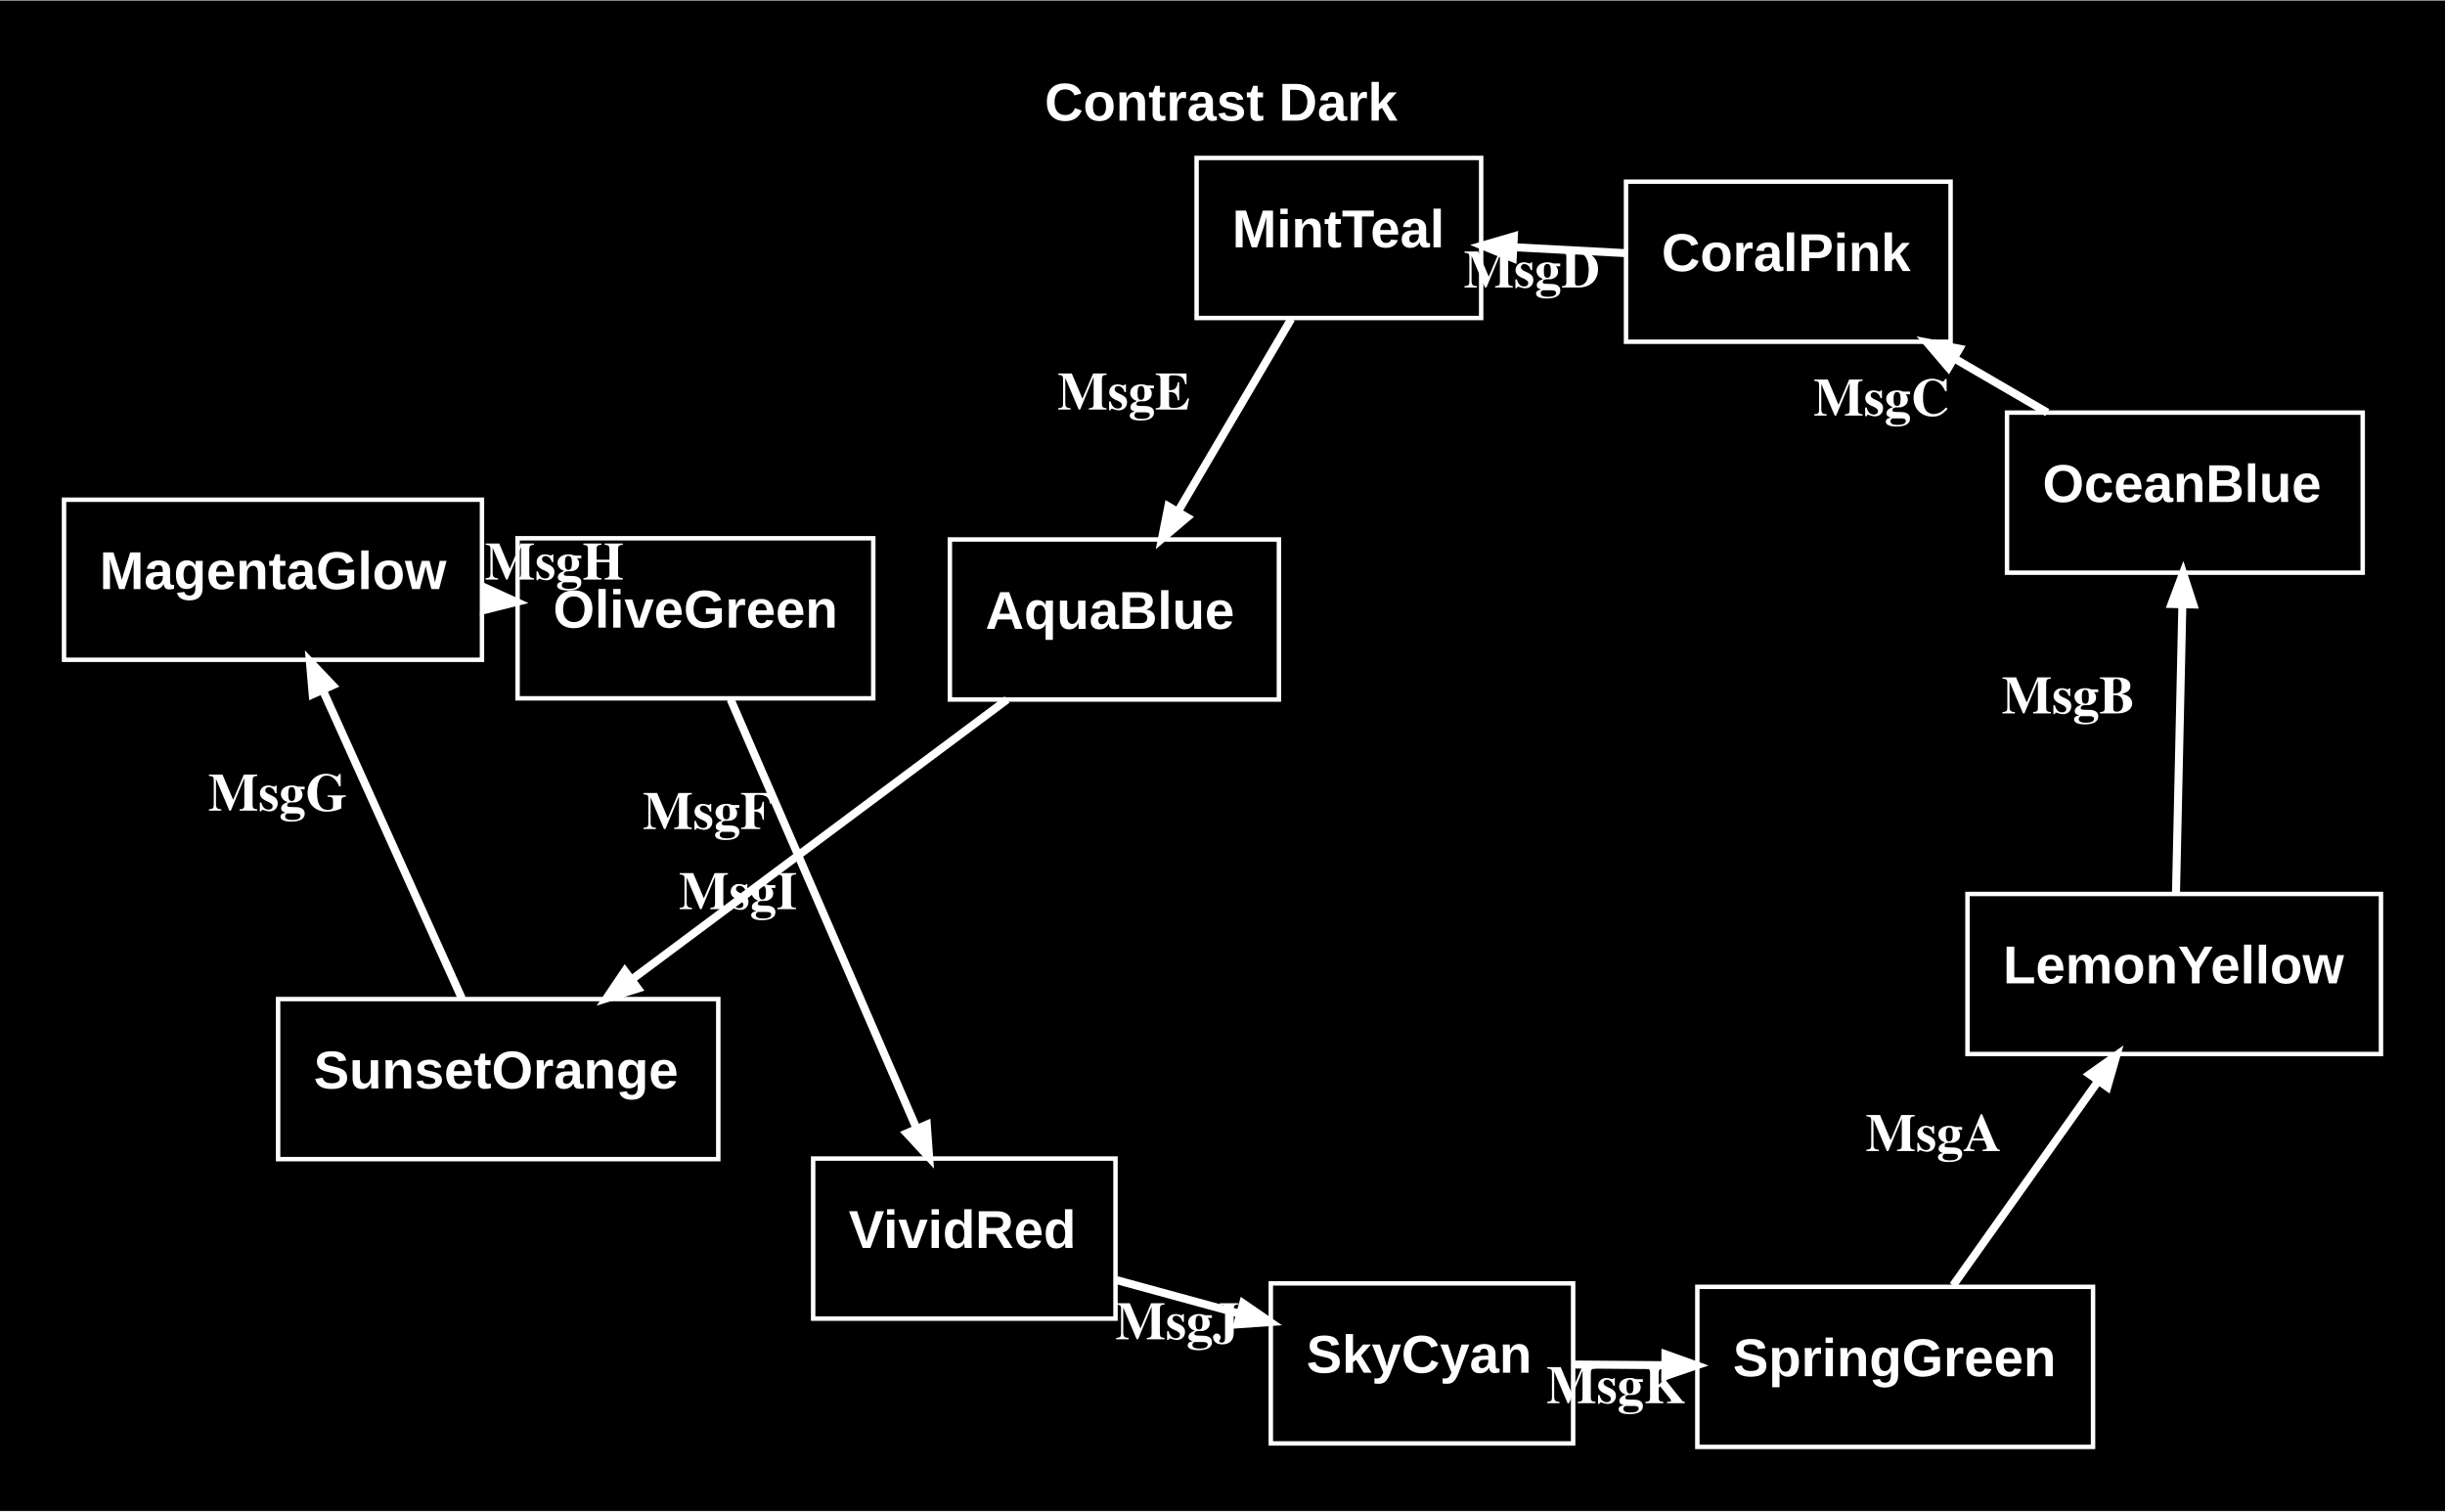
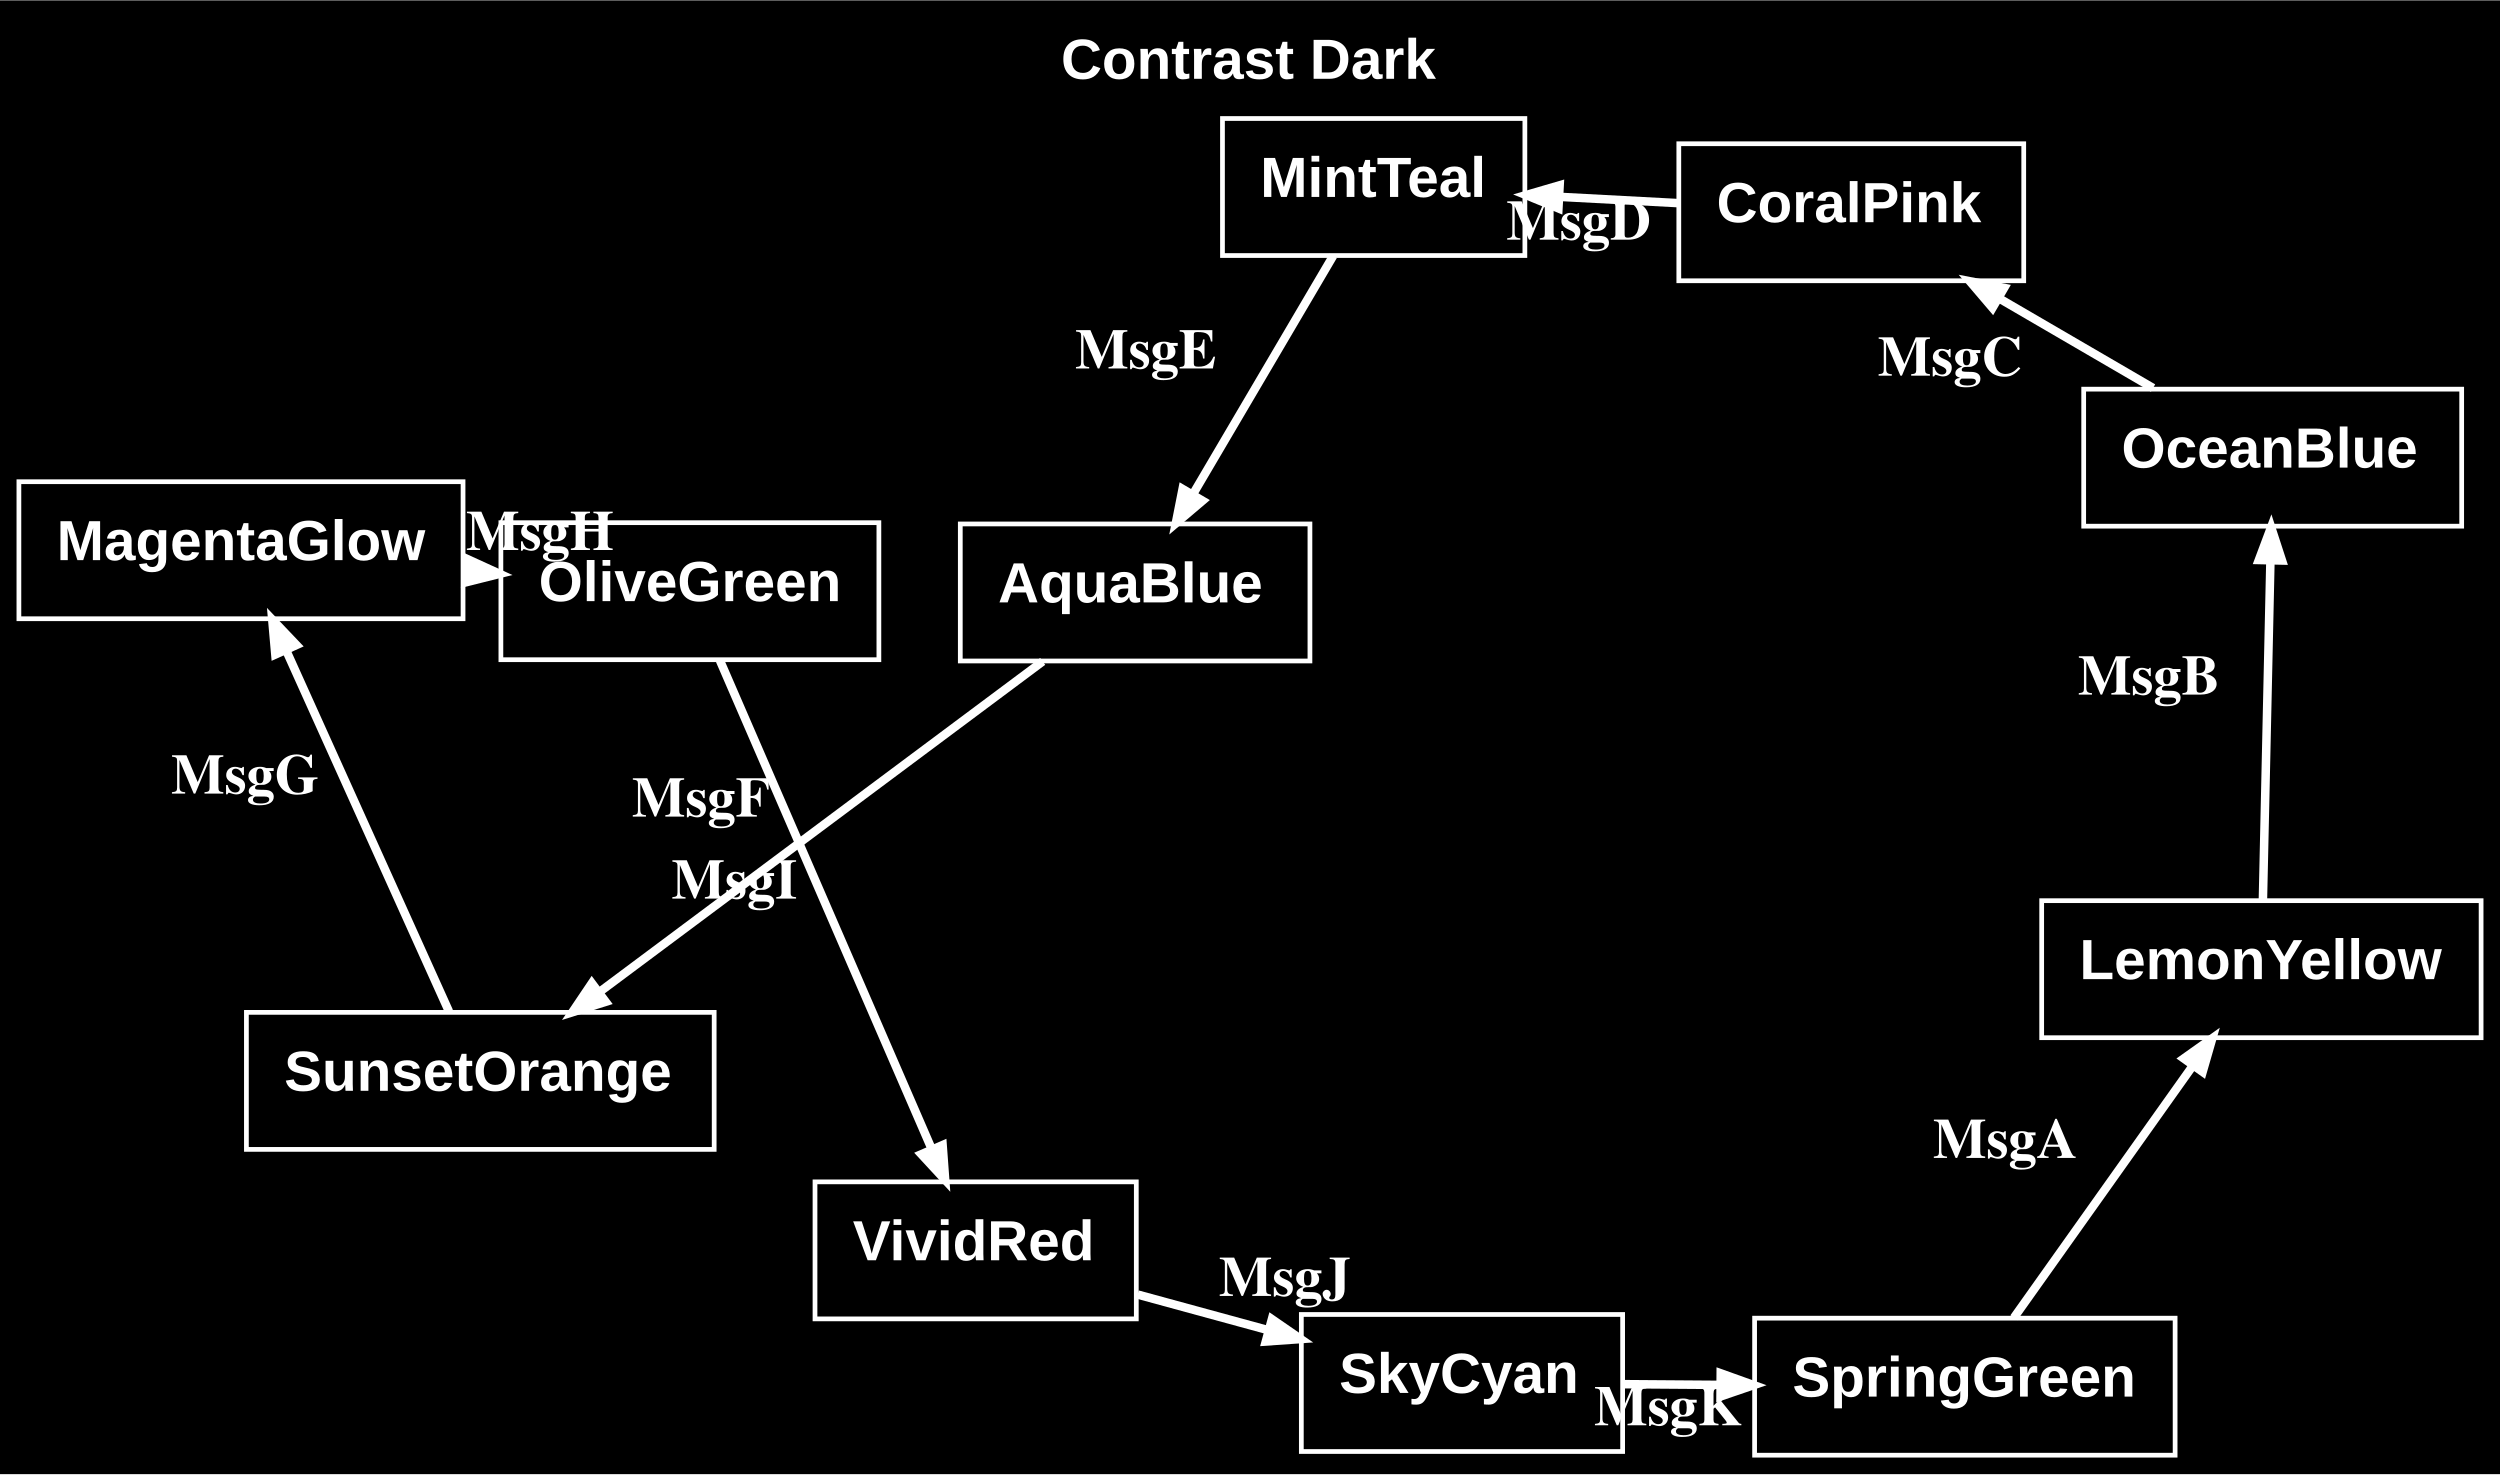
- <svg xmlns="http://www.w3.org/2000/svg" width="550pt" height="340pt" viewBox="0.00 0.00 549.91 339.70">
-   <g id="graph0" class="graph" transform="scale(1 1) rotate(0) translate(14.4 325.3)">
-     <polygon fill="#000000" stroke="transparent" points="-14.4,14.4 -14.4,-325.3 535.51,-325.3 535.51,14.4 -14.4,14.4" />
-     <text text-anchor="start" x="220.55" y="-298.3" font-family="Arial" font-weight="bold" font-size="12.00" fill="#ffffff">Contrast Dark</text>
+ <svg xmlns="http://www.w3.org/2000/svg" width="529pt" height="312pt" viewBox="0.00 0.00 529.11 311.90">
+   <g id="graph0" class="graph" transform="scale(1 1) rotate(0) translate(4 307.9)">
+     <polygon fill="#000000" stroke="transparent" points="-4,4 -4,-307.9 525.11,-307.9 525.11,4 -4,4" />
+     <text text-anchor="start" x="220.55" y="-291.3" font-family="Arial" font-weight="bold" font-size="12.00" fill="#ffffff">Contrast Dark</text>
    <g id="node1" class="node">
-       <polygon fill="#000000" stroke="#ffffff" points="456.35,-36 367.35,-36 367.35,0 456.35,0 456.35,-36" />
-       <text text-anchor="start" x="375.35" y="-15.9" font-family="Arial" font-weight="bold" font-size="12.00" fill="#ffffff">SpringGreen</text>
+       <polygon fill="#000000" stroke="#ffffff" points="456.35,-29 367.35,-29 367.35,0 456.35,0 456.35,-29" />
+       <text text-anchor="start" x="375.35" y="-12.4" font-family="Arial" font-weight="bold" font-size="12.00" fill="#ffffff">SpringGreen</text>
    </g>
    <g id="node2" class="node">
-       <polygon fill="#000000" stroke="#ffffff" points="521.11,-124.36 428.11,-124.36 428.11,-88.36 521.11,-88.36 521.11,-124.36" />
-       <text text-anchor="start" x="436.11" y="-104.26" font-family="Arial" font-weight="bold" font-size="12.00" fill="#ffffff">LemonYellow</text>
+       <polygon fill="#000000" stroke="#ffffff" points="521.11,-117.36 428.11,-117.36 428.11,-88.36 521.11,-88.36 521.11,-117.36" />
+       <text text-anchor="start" x="436.11" y="-100.76" font-family="Arial" font-weight="bold" font-size="12.00" fill="#ffffff">LemonYellow</text>
    </g>
    <g id="edge1" class="edge">
-       <path fill="none" stroke="#ffffff" stroke-width="1.8" d="M424.86,-36.31C434.28,-49.58 447.12,-67.66 457.39,-82.12" />
-       <polygon fill="#ffffff" stroke="#ffffff" stroke-width="1.8" points="455.57,-83.79 461.62,-88.08 459.57,-80.95 455.57,-83.79" />
-       <text text-anchor="start" x="405.2" y="-66.54" font-family="Times,serif" font-weight="bold" font-size="12.00" fill="#ffffff">MsgA</text>
+       <path fill="none" stroke="#ffffff" stroke-width="1.8" d="M422.22,-29.09C432.57,-43.67 448.58,-66.21 460.18,-82.54" />
+       <polygon fill="#ffffff" stroke="#ffffff" stroke-width="1.8" points="458.18,-83.96 464.23,-88.25 462.17,-81.12 458.18,-83.96" />
+       <text text-anchor="start" x="405.11" y="-62.91" font-family="Times,serif" font-weight="bold" font-size="12.00" fill="#ffffff">MsgA</text>
    </g>
    <g id="node3" class="node">
-       <polygon fill="#000000" stroke="#ffffff" points="517,-232.62 437,-232.62 437,-196.62 517,-196.62 517,-232.62" />
-       <text text-anchor="start" x="445" y="-212.52" font-family="Arial" font-weight="bold" font-size="12.00" fill="#ffffff">OceanBlue</text>
+       <polygon fill="#000000" stroke="#ffffff" points="517,-225.62 437,-225.62 437,-196.62 517,-196.62 517,-225.62" />
+       <text text-anchor="start" x="445" y="-209.02" font-family="Arial" font-weight="bold" font-size="12.00" fill="#ffffff">OceanBlue</text>
    </g>
    <g id="edge2" class="edge">
-       <path fill="none" stroke="#ffffff" stroke-width="1.8" d="M475.01,-124.73C475.41,-142.49 476,-169.54 476.44,-189.33" />
-       <polygon fill="#ffffff" stroke="#ffffff" stroke-width="1.8" points="474,-189.58 476.6,-196.53 478.89,-189.47 474,-189.58" />
-       <text text-anchor="start" x="435.81" y="-164.97" font-family="Times,serif" font-weight="bold" font-size="12.00" fill="#ffffff">MsgB</text>
+       <path fill="none" stroke="#ffffff" stroke-width="1.8" d="M474.93,-117.46C475.34,-135.95 476.05,-167.95 476.52,-189.32" />
+       <polygon fill="#ffffff" stroke="#ffffff" stroke-width="1.8" points="474.07,-189.46 476.67,-196.4 478.97,-189.35 474.07,-189.46" />
+       <text text-anchor="start" x="435.79" y="-160.98" font-family="Times,serif" font-weight="bold" font-size="12.00" fill="#ffffff">MsgB</text>
    </g>
    <g id="node4" class="node">
-       <polygon fill="#000000" stroke="#ffffff" points="424.31,-284.56 351.31,-284.56 351.31,-248.56 424.31,-248.56 424.31,-284.56" />
-       <text text-anchor="start" x="359.31" y="-264.46" font-family="Arial" font-weight="bold" font-size="12.00" fill="#ffffff">CoralPink</text>
+       <polygon fill="#000000" stroke="#ffffff" points="424.31,-277.56 351.31,-277.56 351.31,-248.56 424.31,-248.56 424.31,-277.56" />
+       <text text-anchor="start" x="359.31" y="-260.96" font-family="Arial" font-weight="bold" font-size="12.00" fill="#ffffff">CoralPink</text>
    </g>
    <g id="edge3" class="edge">
-       <path fill="none" stroke="#ffffff" stroke-width="1.8" d="M446.06,-232.64C439.35,-236.54 432.2,-240.71 425.27,-244.74" />
-       <polygon fill="#ffffff" stroke="#ffffff" stroke-width="1.8" points="423.82,-242.76 419,-248.4 426.28,-246.99 423.82,-242.76" />
-       <text text-anchor="start" x="393.47" y="-231.95" font-family="Times,serif" font-weight="bold" font-size="12.00" fill="#ffffff">MsgC</text>
+       <path fill="none" stroke="#ffffff" stroke-width="1.8" d="M451.68,-225.86C441.52,-231.78 429.71,-238.66 419.02,-244.88" />
+       <polygon fill="#ffffff" stroke="#ffffff" stroke-width="1.8" points="417.7,-242.82 412.89,-248.46 420.17,-247.05 417.7,-242.82" />
+       <text text-anchor="start" x="393.42" y="-228.48" font-family="Times,serif" font-weight="bold" font-size="12.00" fill="#ffffff">MsgC</text>
    </g>
    <g id="node5" class="node">
-       <polygon fill="#000000" stroke="#ffffff" points="318.73,-289.9 254.73,-289.9 254.73,-253.9 318.73,-253.9 318.73,-289.9" />
-       <text text-anchor="start" x="262.73" y="-269.8" font-family="Arial" font-weight="bold" font-size="12.00" fill="#ffffff">MintTeal</text>
+       <polygon fill="#000000" stroke="#ffffff" points="318.73,-282.9 254.73,-282.9 254.73,-253.9 318.73,-253.9 318.73,-282.9" />
+       <text text-anchor="start" x="262.73" y="-266.3" font-family="Arial" font-weight="bold" font-size="12.00" fill="#ffffff">MintTeal</text>
    </g>
    <g id="edge4" class="edge">
-       <path fill="none" stroke="#ffffff" stroke-width="1.8" d="M351.03,-268.5C342.99,-268.93 334.45,-269.38 326.31,-269.81" />
-       <polygon fill="#ffffff" stroke="#ffffff" stroke-width="1.8" points="325.83,-267.38 318.97,-270.19 326.09,-272.27 325.83,-267.38" />
-       <text text-anchor="start" x="314.81" y="-260.76" font-family="Times,serif" font-weight="bold" font-size="12.00" fill="#ffffff">MsgD</text>
+       <path fill="none" stroke="#ffffff" stroke-width="1.8" d="M351.03,-265C342.99,-265.43 334.45,-265.88 326.31,-266.31" />
+       <polygon fill="#ffffff" stroke="#ffffff" stroke-width="1.8" points="325.83,-263.88 318.97,-266.69 326.09,-268.77 325.83,-263.88" />
+       <text text-anchor="start" x="314.81" y="-257.26" font-family="Times,serif" font-weight="bold" font-size="12.00" fill="#ffffff">MsgD</text>
    </g>
    <g id="node6" class="node">
-       <polygon fill="#000000" stroke="#ffffff" points="273.24,-204.09 199.24,-204.09 199.24,-168.09 273.24,-168.09 273.24,-204.09" />
-       <text text-anchor="start" x="207.24" y="-183.99" font-family="Arial" font-weight="bold" font-size="12.00" fill="#ffffff">AquaBlue</text>
+       <polygon fill="#000000" stroke="#ffffff" points="273.24,-197.09 199.24,-197.09 199.24,-168.09 273.24,-168.09 273.24,-197.09" />
+       <text text-anchor="start" x="207.24" y="-180.49" font-family="Arial" font-weight="bold" font-size="12.00" fill="#ffffff">AquaBlue</text>
    </g>
    <g id="edge5" class="edge">
-       <path fill="none" stroke="#ffffff" stroke-width="1.8" d="M276.02,-253.7C268.59,-241.07 258.61,-224.11 250.51,-210.34" />
-       <polygon fill="#ffffff" stroke="#ffffff" stroke-width="1.8" points="252.59,-209.05 246.93,-204.26 248.37,-211.53 252.59,-209.05" />
-       <text text-anchor="start" x="223.43" y="-233.31" font-family="Times,serif" font-weight="bold" font-size="12.00" fill="#ffffff">MsgE</text>
+       <path fill="none" stroke="#ffffff" stroke-width="1.8" d="M278.16,-253.84C270.04,-240.03 257.75,-219.14 248.57,-203.54" />
+       <polygon fill="#ffffff" stroke="#ffffff" stroke-width="1.8" points="250.51,-202.01 244.85,-197.21 246.29,-204.49 250.51,-202.01" />
+       <text text-anchor="start" x="223.55" y="-230" font-family="Times,serif" font-weight="bold" font-size="12.00" fill="#ffffff">MsgE</text>
    </g>
    <g id="node7" class="node">
-       <polygon fill="#000000" stroke="#ffffff" points="147.15,-100.72 48.15,-100.72 48.15,-64.72 147.15,-64.72 147.15,-100.72" />
-       <text text-anchor="start" x="56.15" y="-80.62" font-family="Arial" font-weight="bold" font-size="12.00" fill="#ffffff">SunsetOrange</text>
+       <polygon fill="#000000" stroke="#ffffff" points="147.15,-93.72 48.15,-93.72 48.15,-64.72 147.15,-64.72 147.15,-93.72" />
+       <text text-anchor="start" x="56.15" y="-77.12" font-family="Arial" font-weight="bold" font-size="12.00" fill="#ffffff">SunsetOrange</text>
    </g>
    <g id="edge6" class="edge">
-       <path fill="none" stroke="#ffffff" stroke-width="1.8" d="M212.1,-168.08C188.7,-150.63 153.12,-124.09 127.85,-105.24" />
-       <polygon fill="#ffffff" stroke="#ffffff" stroke-width="1.8" points="129.06,-103.09 121.98,-100.87 126.13,-107.02 129.06,-103.09" />
-       <text text-anchor="start" x="130.16" y="-138.96" font-family="Times,serif" font-weight="bold" font-size="12.00" fill="#ffffff">MsgF</text>
+       <path fill="none" stroke="#ffffff" stroke-width="1.8" d="M216.68,-168C192.12,-149.68 149.96,-118.23 122.97,-98.1" />
+       <polygon fill="#ffffff" stroke="#ffffff" stroke-width="1.8" points="124.19,-95.96 117.12,-93.74 121.26,-99.89 124.19,-95.96" />
+       <text text-anchor="start" x="129.75" y="-135.16" font-family="Times,serif" font-weight="bold" font-size="12.00" fill="#ffffff">MsgF</text>
    </g>
    <g id="node8" class="node">
-       <polygon fill="#000000" stroke="#ffffff" points="94,-213.03 0,-213.03 0,-177.03 94,-177.03 94,-213.03" />
-       <text text-anchor="start" x="8" y="-192.93" font-family="Arial" font-weight="bold" font-size="12.00" fill="#ffffff">MagentaGlow</text>
+       <polygon fill="#000000" stroke="#ffffff" points="94,-206.03 0,-206.03 0,-177.03 94,-177.03 94,-206.03" />
+       <text text-anchor="start" x="8" y="-189.43" font-family="Arial" font-weight="bold" font-size="12.00" fill="#ffffff">MagentaGlow</text>
    </g>
    <g id="edge7" class="edge">
-       <path fill="none" stroke="#ffffff" stroke-width="1.8" d="M89.52,-100.77C81.04,-119.57 67.69,-149.16 58.22,-170.16" />
-       <polygon fill="#ffffff" stroke="#ffffff" stroke-width="1.8" points="55.93,-169.27 55.29,-176.66 60.4,-171.29 55.93,-169.27" />
-       <text text-anchor="start" x="32.41" y="-143.1" font-family="Times,serif" font-weight="bold" font-size="12.00" fill="#ffffff">MsgG</text>
+       <path fill="none" stroke="#ffffff" stroke-width="1.8" d="M91.03,-93.91C82.23,-113.41 66.63,-148 56.56,-170.34" />
+       <polygon fill="#ffffff" stroke="#ffffff" stroke-width="1.8" points="54.27,-169.46 53.62,-176.85 58.74,-171.47 54.27,-169.46" />
+       <text text-anchor="start" x="32.22" y="-140.02" font-family="Times,serif" font-weight="bold" font-size="12.00" fill="#ffffff">MsgG</text>
    </g>
    <g id="node9" class="node">
-       <polygon fill="#000000" stroke="#ffffff" points="182.01,-204.36 102.01,-204.36 102.01,-168.36 182.01,-168.36 182.01,-204.36" />
-       <text text-anchor="start" x="110.01" y="-184.26" font-family="Arial" font-weight="bold" font-size="12.00" fill="#ffffff">OliveGreen</text>
+       <polygon fill="#000000" stroke="#ffffff" points="182.01,-197.36 102.01,-197.36 102.01,-168.36 182.01,-168.36 182.01,-197.36" />
+       <text text-anchor="start" x="110.01" y="-180.76" font-family="Arial" font-weight="bold" font-size="12.00" fill="#ffffff">OliveGreen</text>
    </g>
    <g id="edge8" class="edge">
-       <path fill="none" stroke="#ffffff" stroke-width="1.8" d="M94.23,-190.72C94.38,-190.71 94.54,-190.69 94.7,-190.68" />
-       <polygon fill="#ffffff" stroke="#ffffff" stroke-width="1.8" points="95,-193.11 101.75,-190.03 94.55,-188.23 95,-193.11" />
-       <text text-anchor="start" x="94.64" y="-195.08" font-family="Times,serif" font-weight="bold" font-size="12.00" fill="#ffffff">MsgH</text>
+       <path fill="none" stroke="#ffffff" stroke-width="1.8" d="M94.23,-187.22C94.38,-187.21 94.54,-187.19 94.7,-187.18" />
+       <polygon fill="#ffffff" stroke="#ffffff" stroke-width="1.8" points="95,-189.61 101.75,-186.53 94.55,-184.73 95,-189.61" />
+       <text text-anchor="start" x="94.64" y="-191.58" font-family="Times,serif" font-weight="bold" font-size="12.00" fill="#ffffff">MsgH</text>
    </g>
    <g id="node10" class="node">
-       <polygon fill="#000000" stroke="#ffffff" points="236.49,-64.85 168.49,-64.85 168.49,-28.85 236.49,-28.85 236.49,-64.85" />
-       <text text-anchor="start" x="176.49" y="-44.75" font-family="Arial" font-weight="bold" font-size="12.00" fill="#ffffff">VividRed</text>
+       <polygon fill="#000000" stroke="#ffffff" points="236.49,-57.85 168.49,-57.85 168.49,-28.85 236.49,-28.85 236.49,-57.85" />
+       <text text-anchor="start" x="176.49" y="-41.25" font-family="Arial" font-weight="bold" font-size="12.00" fill="#ffffff">VividRed</text>
    </g>
    <g id="edge9" class="edge">
-       <path fill="none" stroke="#ffffff" stroke-width="1.8" d="M149.92,-168.12C160.6,-143.47 179.69,-99.44 191.69,-71.76" />
-       <polygon fill="#ffffff" stroke="#ffffff" stroke-width="1.8" points="194.05,-72.49 194.58,-65.09 189.55,-70.54 194.05,-72.49" />
-       <text text-anchor="start" x="138.28" y="-120.94" font-family="Times,serif" font-weight="bold" font-size="12.00" fill="#ffffff">MsgI</text>
+       <path fill="none" stroke="#ffffff" stroke-width="1.8" d="M148.37,-168.19C159.09,-143.45 180.82,-93.33 193.24,-64.69" />
+       <polygon fill="#ffffff" stroke="#ffffff" stroke-width="1.8" points="195.5,-65.64 196.04,-58.24 191,-63.69 195.5,-65.64" />
+       <text text-anchor="start" x="138.12" y="-117.8" font-family="Times,serif" font-weight="bold" font-size="12.00" fill="#ffffff">MsgI</text>
    </g>
    <g id="node11" class="node">
-       <polygon fill="#000000" stroke="#ffffff" points="339.42,-36.78 271.42,-36.78 271.42,-0.78 339.42,-0.78 339.42,-36.78" />
-       <text text-anchor="start" x="279.42" y="-16.68" font-family="Arial" font-weight="bold" font-size="12.00" fill="#ffffff">SkyCyan</text>
+       <polygon fill="#000000" stroke="#ffffff" points="339.42,-29.78 271.42,-29.78 271.42,-0.78 339.42,-0.78 339.42,-29.78" />
+       <text text-anchor="start" x="279.42" y="-13.18" font-family="Arial" font-weight="bold" font-size="12.00" fill="#ffffff">SkyCyan</text>
    </g>
    <g id="edge10" class="edge">
-       <path fill="none" stroke="#ffffff" stroke-width="1.8" d="M236.77,-37.5C245.62,-35.09 255.24,-32.46 264.4,-29.96" />
-       <polygon fill="#ffffff" stroke="#ffffff" stroke-width="1.8" points="265.19,-32.29 271.3,-28.08 263.9,-27.56 265.19,-32.29" />
-       <text text-anchor="start" x="236.47" y="-24.21" font-family="Times,serif" font-weight="bold" font-size="12.00" fill="#ffffff">MsgJ</text>
+       <path fill="none" stroke="#ffffff" stroke-width="1.8" d="M236.77,-34C245.62,-31.59 255.24,-28.96 264.4,-26.46" />
+       <polygon fill="#ffffff" stroke="#ffffff" stroke-width="1.8" points="265.19,-28.79 271.3,-24.58 263.9,-24.06 265.19,-28.79" />
+       <text text-anchor="start" x="253.97" y="-33.71" font-family="Times,serif" font-weight="bold" font-size="12.00" fill="#ffffff">MsgJ</text>
    </g>
    <g id="edge11" class="edge">
-       <path fill="none" stroke="#ffffff" stroke-width="1.8" d="M339.68,-18.53C346.11,-18.48 352.96,-18.43 359.79,-18.38" />
-       <polygon fill="#ffffff" stroke="#ffffff" stroke-width="1.8" points="360.18,-20.83 367.16,-18.33 360.14,-15.93 360.18,-20.83" />
-       <text text-anchor="start" x="333.39" y="-9.83" font-family="Times,serif" font-weight="bold" font-size="12.00" fill="#ffffff">MsgK</text>
+       <path fill="none" stroke="#ffffff" stroke-width="1.8" d="M339.68,-15.03C346.11,-14.98 352.96,-14.93 359.79,-14.88" />
+       <polygon fill="#ffffff" stroke="#ffffff" stroke-width="1.8" points="360.18,-17.33 367.16,-14.83 360.14,-12.43 360.18,-17.33" />
+       <text text-anchor="start" x="333.39" y="-6.33" font-family="Times,serif" font-weight="bold" font-size="12.00" fill="#ffffff">MsgK</text>
    </g>
  </g>
</svg>
